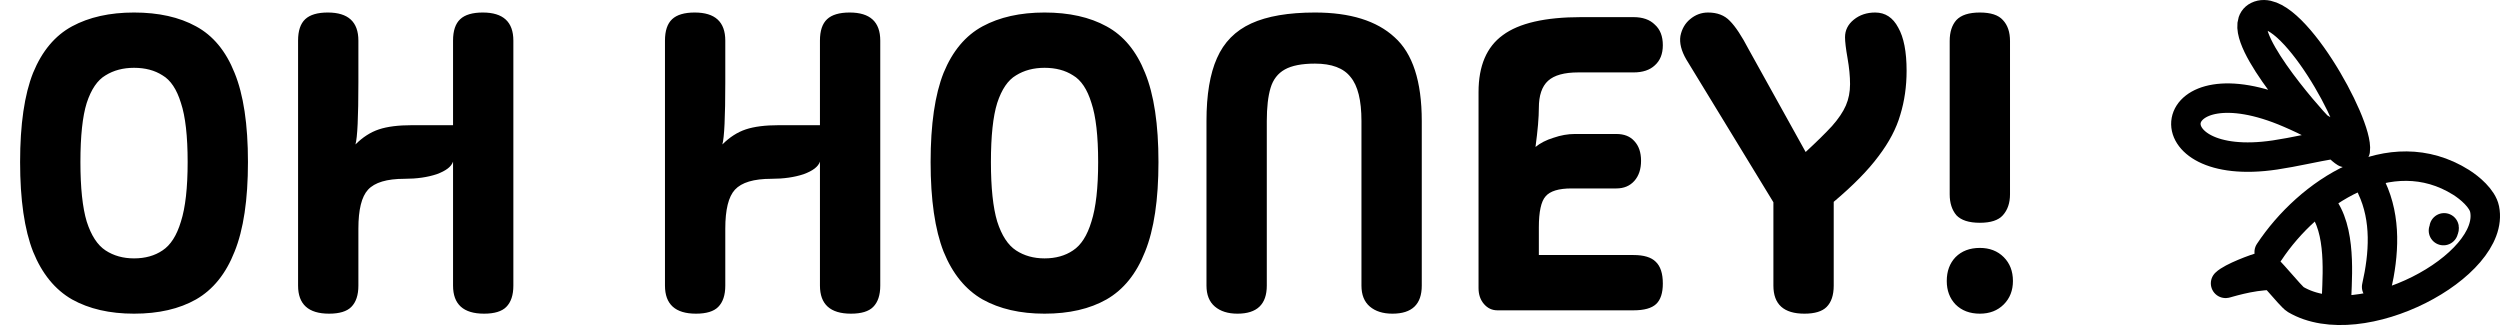
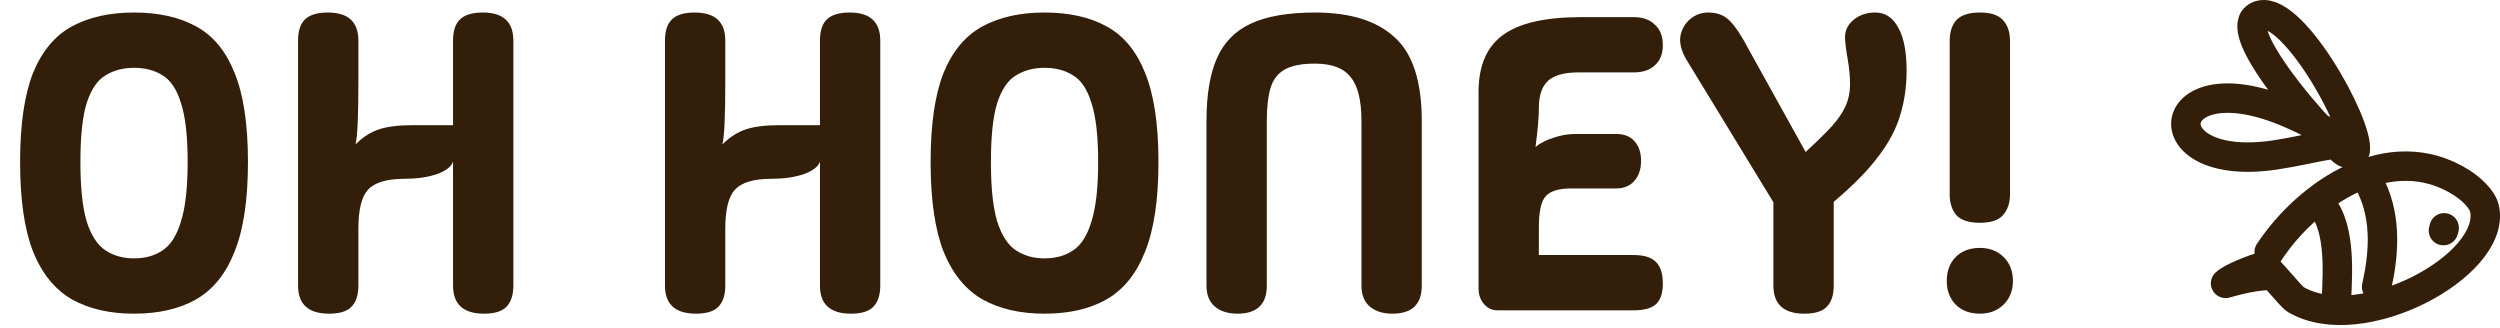
<svg xmlns="http://www.w3.org/2000/svg" width="764" height="100" viewBox="0 0 764 100" fill="none">
-   <path d="M40.96 95.858C33.536 95.858 27.221 94.407 22.016 91.506C16.811 88.519 12.843 83.655 10.112 76.914C7.467 70.173 6.144 61.042 6.144 49.522C6.144 38.002 7.467 28.914 10.112 22.258C12.843 15.602 16.811 10.866 22.016 8.05C27.221 5.234 33.536 3.826 40.96 3.826C48.469 3.826 54.784 5.234 59.904 8.05C65.109 10.866 69.035 15.602 71.68 22.258C74.411 28.914 75.776 38.002 75.776 49.522C75.776 61.042 74.411 70.173 71.68 76.914C69.035 83.655 65.109 88.519 59.904 91.506C54.784 94.407 48.469 95.858 40.96 95.858ZM40.96 78.962C44.373 78.962 47.275 78.151 49.664 76.53C52.139 74.909 54.016 71.965 55.296 67.698C56.661 63.431 57.344 57.373 57.344 49.522C57.344 41.586 56.661 35.57 55.296 31.474C54.016 27.293 52.139 24.477 49.664 23.026C47.275 21.49 44.373 20.722 40.96 20.722C37.632 20.722 34.731 21.49 32.256 23.026C29.781 24.477 27.861 27.293 26.496 31.474C25.216 35.57 24.576 41.586 24.576 49.522C24.576 57.373 25.216 63.431 26.496 67.698C27.861 71.965 29.781 74.909 32.256 76.53C34.731 78.151 37.632 78.962 40.96 78.962ZM100.563 95.858C94.248 95.858 91.091 92.999 91.091 87.282V12.402C91.091 9.415 91.816 7.239 93.267 5.874C94.718 4.509 97.022 3.826 100.179 3.826C106.408 3.826 109.523 6.685 109.523 12.402V25.202C109.523 35.783 109.224 42.098 108.627 44.146C110.846 41.927 113.235 40.391 115.795 39.538C118.355 38.685 121.726 38.258 125.907 38.258H138.451V12.402C138.451 9.415 139.176 7.239 140.627 5.874C142.078 4.509 144.382 3.826 147.539 3.826C153.768 3.826 156.883 6.685 156.883 12.402V87.282C156.883 90.183 156.158 92.359 154.707 93.81C153.342 95.175 151.08 95.858 147.923 95.858C141.608 95.858 138.451 92.999 138.451 87.282V49.394C137.939 50.93 136.275 52.21 133.459 53.234C130.643 54.173 127.358 54.642 123.603 54.642C118.227 54.642 114.515 55.751 112.467 57.97C110.504 60.103 109.523 64.071 109.523 69.874V87.282C109.523 90.183 108.798 92.359 107.347 93.81C105.982 95.175 103.72 95.858 100.563 95.858ZM212.688 95.858C206.373 95.858 203.216 92.999 203.216 87.282V12.402C203.216 9.415 203.941 7.239 205.392 5.874C206.843 4.509 209.147 3.826 212.304 3.826C218.533 3.826 221.648 6.685 221.648 12.402V25.202C221.648 35.783 221.349 42.098 220.752 44.146C222.971 41.927 225.36 40.391 227.92 39.538C230.48 38.685 233.851 38.258 238.032 38.258H250.576V12.402C250.576 9.415 251.301 7.239 252.752 5.874C254.203 4.509 256.507 3.826 259.664 3.826C265.893 3.826 269.008 6.685 269.008 12.402V87.282C269.008 90.183 268.283 92.359 266.832 93.81C265.467 95.175 263.205 95.858 260.048 95.858C253.733 95.858 250.576 92.999 250.576 87.282V49.394C250.064 50.93 248.4 52.21 245.584 53.234C242.768 54.173 239.483 54.642 235.728 54.642C230.352 54.642 226.64 55.751 224.592 57.97C222.629 60.103 221.648 64.071 221.648 69.874V87.282C221.648 90.183 220.923 92.359 219.472 93.81C218.107 95.175 215.845 95.858 212.688 95.858ZM319.21 95.858C311.786 95.858 305.471 94.407 300.266 91.506C295.061 88.519 291.093 83.655 288.362 76.914C285.717 70.173 284.394 61.042 284.394 49.522C284.394 38.002 285.717 28.914 288.362 22.258C291.093 15.602 295.061 10.866 300.266 8.05C305.471 5.234 311.786 3.826 319.21 3.826C326.719 3.826 333.034 5.234 338.154 8.05C343.359 10.866 347.285 15.602 349.93 22.258C352.661 28.914 354.026 38.002 354.026 49.522C354.026 61.042 352.661 70.173 349.93 76.914C347.285 83.655 343.359 88.519 338.154 91.506C333.034 94.407 326.719 95.858 319.21 95.858ZM319.21 78.962C322.623 78.962 325.525 78.151 327.914 76.53C330.389 74.909 332.266 71.965 333.546 67.698C334.911 63.431 335.594 57.373 335.594 49.522C335.594 41.586 334.911 35.57 333.546 31.474C332.266 27.293 330.389 24.477 327.914 23.026C325.525 21.49 322.623 20.722 319.21 20.722C315.882 20.722 312.981 21.49 310.506 23.026C308.031 24.477 306.111 27.293 304.746 31.474C303.466 35.57 302.826 41.586 302.826 49.522C302.826 57.373 303.466 63.431 304.746 67.698C306.111 71.965 308.031 74.909 310.506 76.53C312.981 78.151 315.882 78.962 319.21 78.962ZM387.133 87.282C387.133 92.999 384.146 95.858 378.173 95.858C375.272 95.858 372.968 95.133 371.261 93.682C369.554 92.231 368.701 90.098 368.701 87.282V36.978C368.701 28.957 369.768 22.557 371.901 17.778C374.034 12.914 377.533 9.373 382.397 7.154C387.261 4.935 393.746 3.826 401.853 3.826C412.605 3.826 420.712 6.343 426.173 11.378C431.72 16.327 434.493 24.861 434.493 36.978V87.282C434.493 92.999 431.506 95.858 425.533 95.858C422.632 95.858 420.328 95.133 418.621 93.682C416.914 92.231 416.061 90.098 416.061 87.282V36.978C416.061 30.663 414.952 26.183 412.733 23.538C410.6 20.807 406.973 19.442 401.853 19.442C397.842 19.442 394.77 20.039 392.637 21.234C390.504 22.429 389.053 24.306 388.285 26.866C387.517 29.426 387.133 32.797 387.133 36.978V87.282ZM457.601 94.834C455.98 94.834 454.614 94.194 453.505 92.914C452.396 91.634 451.841 90.013 451.841 88.05V28.146C451.841 20.125 454.316 14.322 459.265 10.738C464.214 7.069 472.193 5.234 483.201 5.234H499.201C502.017 5.234 504.193 6.002 505.729 7.538C507.35 8.989 508.161 11.079 508.161 13.81C508.161 16.455 507.35 18.503 505.729 19.954C504.193 21.405 502.017 22.13 499.201 22.13H482.305C478.038 22.13 474.966 22.983 473.089 24.69C471.212 26.397 470.273 29.17 470.273 33.01C470.273 34.375 470.188 36.082 470.017 38.13C469.846 40.093 469.59 42.354 469.249 44.914C470.7 43.719 472.534 42.781 474.753 42.098C476.972 41.33 479.148 40.946 481.281 40.946H493.953C496.342 40.946 498.177 41.671 499.457 43.122C500.822 44.573 501.505 46.578 501.505 49.138C501.505 51.698 500.822 53.746 499.457 55.282C498.092 56.818 496.257 57.586 493.953 57.586H480.257C476.332 57.586 473.686 58.397 472.321 60.018C470.956 61.554 470.273 64.711 470.273 69.49V77.938H499.201C502.358 77.938 504.62 78.621 505.985 79.986C507.436 81.351 508.161 83.57 508.161 86.642C508.161 89.543 507.478 91.634 506.113 92.914C504.748 94.194 502.444 94.834 499.201 94.834H457.601ZM551.424 95.858C545.109 95.858 541.952 92.999 541.952 87.282V61.81L515.328 18.162C513.792 15.517 513.195 13.127 513.536 10.994C513.963 8.861 514.944 7.154 516.48 5.874C518.101 4.509 519.936 3.826 521.984 3.826C524.8 3.826 527.019 4.679 528.64 6.386C530.347 8.093 532.267 10.994 534.4 15.09L551.808 46.45C555.221 43.293 557.909 40.647 559.872 38.514C561.835 36.295 563.243 34.205 564.096 32.242C564.949 30.279 565.376 28.103 565.376 25.714C565.376 23.325 565.12 20.679 564.608 17.778C564.096 14.877 563.84 12.743 563.84 11.378C563.84 9.245 564.736 7.453 566.528 6.002C568.32 4.551 570.496 3.826 573.056 3.826C576.128 3.826 578.475 5.362 580.096 8.434C581.803 11.421 582.656 15.815 582.656 21.618C582.656 26.397 582.016 30.877 580.736 35.058C579.541 39.239 577.323 43.463 574.08 47.73C570.923 51.997 566.357 56.647 560.384 61.682V87.282C560.384 90.183 559.659 92.359 558.208 93.81C556.843 95.175 554.581 95.858 551.424 95.858ZM605.042 68.082C601.714 68.082 599.325 67.314 597.874 65.778C596.509 64.157 595.826 62.023 595.826 59.378V12.53C595.826 9.799 596.509 7.666 597.874 6.13C599.325 4.594 601.714 3.826 605.042 3.826C608.37 3.826 610.717 4.594 612.082 6.13C613.533 7.666 614.258 9.799 614.258 12.53V59.378C614.258 62.023 613.533 64.157 612.082 65.778C610.717 67.314 608.37 68.082 605.042 68.082ZM605.042 95.858C601.97 95.858 599.495 94.919 597.618 93.042C595.826 91.165 594.93 88.775 594.93 85.874C594.93 82.887 595.826 80.455 597.618 78.578C599.495 76.701 601.97 75.762 605.042 75.762C608.029 75.762 610.461 76.701 612.338 78.578C614.215 80.455 615.154 82.887 615.154 85.874C615.154 88.775 614.215 91.165 612.338 93.042C610.461 94.919 608.029 95.858 605.042 95.858Z" fill="black" />
-   <path d="M693.462 77.023C705.467 58.886 730.438 42.158 752.073 55.705C754.768 57.392 758.638 60.663 759.296 63.904C762.804 81.168 721.535 103.324 701.518 91.508C700.064 90.649 692.579 81.203 691.797 81.395C689.298 82.01 681.967 84.78 680.13 86.588C679.956 86.759 687.517 84.128 694.297 84.128" stroke="black" stroke-width="9" stroke-linecap="round" stroke-linejoin="round" />
-   <path d="M710.446 63.987C715.852 72.307 713.997 87.219 713.997 93.181" stroke="black" stroke-width="9" stroke-linecap="round" stroke-linejoin="round" />
-   <path d="M724.778 57.378C729.308 66.976 728.541 77.769 726.296 87.672" stroke="black" stroke-width="9" stroke-linecap="round" stroke-linejoin="round" />
-   <path d="M746.929 69.623C746.975 69.911 746.788 70.188 746.717 70.471" stroke="black" stroke-width="9" stroke-linecap="round" stroke-linejoin="round" />
-   <path d="M719.774 45.971C720.89 37.9 699.692 0.075 689.929 4.928C681.711 9.014 705.563 36.001 708.618 39.038C711.185 41.59 718.608 49.2 716.984 45.971C714.602 41.231 704.12 36.515 699.692 34.601C660.537 17.674 656.076 53.197 695.23 47.358C701.221 46.465 707.202 45.004 713.08 44.03" stroke="black" stroke-width="9" stroke-linecap="round" stroke-linejoin="round" />
+   <path d="M40.96 95.858C33.536 95.858 27.221 94.407 22.016 91.506C16.811 88.519 12.843 83.655 10.112 76.914C7.467 70.173 6.144 61.042 6.144 49.522C6.144 38.002 7.467 28.914 10.112 22.258C12.843 15.602 16.811 10.866 22.016 8.05C27.221 5.234 33.536 3.826 40.96 3.826C48.469 3.826 54.784 5.234 59.904 8.05C65.109 10.866 69.035 15.602 71.68 22.258C74.411 28.914 75.776 38.002 75.776 49.522C75.776 61.042 74.411 70.173 71.68 76.914C69.035 83.655 65.109 88.519 59.904 91.506C54.784 94.407 48.469 95.858 40.96 95.858ZM40.96 78.962C44.373 78.962 47.275 78.151 49.664 76.53C52.139 74.909 54.016 71.965 55.296 67.698C56.661 63.431 57.344 57.373 57.344 49.522C57.344 41.586 56.661 35.57 55.296 31.474C54.016 27.293 52.139 24.477 49.664 23.026C47.275 21.49 44.373 20.722 40.96 20.722C37.632 20.722 34.731 21.49 32.256 23.026C29.781 24.477 27.861 27.293 26.496 31.474C25.216 35.57 24.576 41.586 24.576 49.522C24.576 57.373 25.216 63.431 26.496 67.698C27.861 71.965 29.781 74.909 32.256 76.53C34.731 78.151 37.632 78.962 40.96 78.962ZM100.563 95.858C94.248 95.858 91.091 92.999 91.091 87.282V12.402C91.091 9.415 91.816 7.239 93.267 5.874C94.718 4.509 97.022 3.826 100.179 3.826C106.408 3.826 109.523 6.685 109.523 12.402V25.202C109.523 35.783 109.224 42.098 108.627 44.146C110.846 41.927 113.235 40.391 115.795 39.538C118.355 38.685 121.726 38.258 125.907 38.258H138.451V12.402C138.451 9.415 139.176 7.239 140.627 5.874C142.078 4.509 144.382 3.826 147.539 3.826C153.768 3.826 156.883 6.685 156.883 12.402V87.282C156.883 90.183 156.158 92.359 154.707 93.81C153.342 95.175 151.08 95.858 147.923 95.858C141.608 95.858 138.451 92.999 138.451 87.282V49.394C137.939 50.93 136.275 52.21 133.459 53.234C130.643 54.173 127.358 54.642 123.603 54.642C118.227 54.642 114.515 55.751 112.467 57.97C110.504 60.103 109.523 64.071 109.523 69.874V87.282C109.523 90.183 108.798 92.359 107.347 93.81C105.982 95.175 103.72 95.858 100.563 95.858ZM212.688 95.858C206.373 95.858 203.216 92.999 203.216 87.282V12.402C203.216 9.415 203.941 7.239 205.392 5.874C206.843 4.509 209.147 3.826 212.304 3.826C218.533 3.826 221.648 6.685 221.648 12.402V25.202C221.648 35.783 221.349 42.098 220.752 44.146C222.971 41.927 225.36 40.391 227.92 39.538C230.48 38.685 233.851 38.258 238.032 38.258H250.576V12.402C250.576 9.415 251.301 7.239 252.752 5.874C254.203 4.509 256.507 3.826 259.664 3.826C265.893 3.826 269.008 6.685 269.008 12.402V87.282C269.008 90.183 268.283 92.359 266.832 93.81C265.467 95.175 263.205 95.858 260.048 95.858C253.733 95.858 250.576 92.999 250.576 87.282V49.394C250.064 50.93 248.4 52.21 245.584 53.234C242.768 54.173 239.483 54.642 235.728 54.642C230.352 54.642 226.64 55.751 224.592 57.97C222.629 60.103 221.648 64.071 221.648 69.874V87.282C221.648 90.183 220.923 92.359 219.472 93.81C218.107 95.175 215.845 95.858 212.688 95.858ZM319.21 95.858C311.786 95.858 305.471 94.407 300.266 91.506C295.061 88.519 291.093 83.655 288.362 76.914C285.717 70.173 284.394 61.042 284.394 49.522C284.394 38.002 285.717 28.914 288.362 22.258C291.093 15.602 295.061 10.866 300.266 8.05C305.471 5.234 311.786 3.826 319.21 3.826C326.719 3.826 333.034 5.234 338.154 8.05C343.359 10.866 347.285 15.602 349.93 22.258C352.661 28.914 354.026 38.002 354.026 49.522C354.026 61.042 352.661 70.173 349.93 76.914C347.285 83.655 343.359 88.519 338.154 91.506C333.034 94.407 326.719 95.858 319.21 95.858ZM319.21 78.962C322.623 78.962 325.525 78.151 327.914 76.53C330.389 74.909 332.266 71.965 333.546 67.698C334.911 63.431 335.594 57.373 335.594 49.522C335.594 41.586 334.911 35.57 333.546 31.474C332.266 27.293 330.389 24.477 327.914 23.026C325.525 21.49 322.623 20.722 319.21 20.722C315.882 20.722 312.981 21.49 310.506 23.026C308.031 24.477 306.111 27.293 304.746 31.474C303.466 35.57 302.826 41.586 302.826 49.522C302.826 57.373 303.466 63.431 304.746 67.698C306.111 71.965 308.031 74.909 310.506 76.53C312.981 78.151 315.882 78.962 319.21 78.962ZM387.133 87.282C387.133 92.999 384.146 95.858 378.173 95.858C375.272 95.858 372.968 95.133 371.261 93.682C369.554 92.231 368.701 90.098 368.701 87.282V36.978C368.701 28.957 369.768 22.557 371.901 17.778C374.034 12.914 377.533 9.373 382.397 7.154C387.261 4.935 393.746 3.826 401.853 3.826C412.605 3.826 420.712 6.343 426.173 11.378C431.72 16.327 434.493 24.861 434.493 36.978V87.282C434.493 92.999 431.506 95.858 425.533 95.858C422.632 95.858 420.328 95.133 418.621 93.682C416.914 92.231 416.061 90.098 416.061 87.282V36.978C416.061 30.663 414.952 26.183 412.733 23.538C410.6 20.807 406.973 19.442 401.853 19.442C397.842 19.442 394.77 20.039 392.637 21.234C390.504 22.429 389.053 24.306 388.285 26.866C387.517 29.426 387.133 32.797 387.133 36.978V87.282ZM457.601 94.834C455.98 94.834 454.614 94.194 453.505 92.914C452.396 91.634 451.841 90.013 451.841 88.05V28.146C451.841 20.125 454.316 14.322 459.265 10.738C464.214 7.069 472.193 5.234 483.201 5.234H499.201C502.017 5.234 504.193 6.002 505.729 7.538C507.35 8.989 508.161 11.079 508.161 13.81C508.161 16.455 507.35 18.503 505.729 19.954C504.193 21.405 502.017 22.13 499.201 22.13H482.305C478.038 22.13 474.966 22.983 473.089 24.69C471.212 26.397 470.273 29.17 470.273 33.01C470.273 34.375 470.188 36.082 470.017 38.13C469.846 40.093 469.59 42.354 469.249 44.914C470.7 43.719 472.534 42.781 474.753 42.098C476.972 41.33 479.148 40.946 481.281 40.946H493.953C496.342 40.946 498.177 41.671 499.457 43.122C500.822 44.573 501.505 46.578 501.505 49.138C501.505 51.698 500.822 53.746 499.457 55.282C498.092 56.818 496.257 57.586 493.953 57.586H480.257C476.332 57.586 473.686 58.397 472.321 60.018C470.956 61.554 470.273 64.711 470.273 69.49V77.938H499.201C502.358 77.938 504.62 78.621 505.985 79.986C507.436 81.351 508.161 83.57 508.161 86.642C508.161 89.543 507.478 91.634 506.113 92.914C504.748 94.194 502.444 94.834 499.201 94.834H457.601ZM551.424 95.858C545.109 95.858 541.952 92.999 541.952 87.282V61.81L515.328 18.162C513.792 15.517 513.195 13.127 513.536 10.994C513.963 8.861 514.944 7.154 516.48 5.874C518.101 4.509 519.936 3.826 521.984 3.826C524.8 3.826 527.019 4.679 528.64 6.386C530.347 8.093 532.267 10.994 534.4 15.09L551.808 46.45C555.221 43.293 557.909 40.647 559.872 38.514C561.835 36.295 563.243 34.205 564.096 32.242C564.949 30.279 565.376 28.103 565.376 25.714C565.376 23.325 565.12 20.679 564.608 17.778C564.096 14.877 563.84 12.743 563.84 11.378C563.84 9.245 564.736 7.453 566.528 6.002C568.32 4.551 570.496 3.826 573.056 3.826C576.128 3.826 578.475 5.362 580.096 8.434C581.803 11.421 582.656 15.815 582.656 21.618C582.656 26.397 582.016 30.877 580.736 35.058C579.541 39.239 577.323 43.463 574.08 47.73C570.923 51.997 566.357 56.647 560.384 61.682V87.282C560.384 90.183 559.659 92.359 558.208 93.81C556.843 95.175 554.581 95.858 551.424 95.858ZM605.042 68.082C601.714 68.082 599.325 67.314 597.874 65.778C596.509 64.157 595.826 62.023 595.826 59.378V12.53C595.826 9.799 596.509 7.666 597.874 6.13C599.325 4.594 601.714 3.826 605.042 3.826C608.37 3.826 610.717 4.594 612.082 6.13C613.533 7.666 614.258 9.799 614.258 12.53V59.378C614.258 62.023 613.533 64.157 612.082 65.778C610.717 67.314 608.37 68.082 605.042 68.082ZM605.042 95.858C601.97 95.858 599.495 94.919 597.618 93.042C595.826 91.165 594.93 88.775 594.93 85.874C594.93 82.887 595.826 80.455 597.618 78.578C599.495 76.701 601.97 75.762 605.042 75.762C608.029 75.762 610.461 76.701 612.338 78.578C614.215 80.455 615.154 82.887 615.154 85.874C615.154 88.775 614.215 91.165 612.338 93.042C610.461 94.919 608.029 95.858 605.042 95.858Z" fill="#321E09" />
+   <path d="M693.462 77.023C705.467 58.886 730.438 42.158 752.073 55.705C754.768 57.392 758.638 60.663 759.296 63.904C762.804 81.168 721.535 103.324 701.518 91.508C700.064 90.649 692.579 81.203 691.797 81.395C689.298 82.01 681.967 84.78 680.13 86.588C679.956 86.759 687.517 84.128 694.297 84.128" stroke="#321E09" stroke-width="9" stroke-linecap="round" stroke-linejoin="round" />
+   <path d="M710.446 63.987C715.852 72.307 713.997 87.219 713.997 93.181" stroke="#321E09" stroke-width="9" stroke-linecap="round" stroke-linejoin="round" />
+   <path d="M724.778 57.378C729.308 66.976 728.541 77.769 726.296 87.672" stroke="#321E09" stroke-width="9" stroke-linecap="round" stroke-linejoin="round" />
+   <path d="M746.929 69.623C746.975 69.911 746.788 70.188 746.717 70.471" stroke="#321E09" stroke-width="9" stroke-linecap="round" stroke-linejoin="round" />
+   <path d="M719.774 45.971C720.89 37.9 699.692 0.075 689.929 4.928C681.711 9.014 705.563 36.001 708.618 39.038C711.185 41.59 718.608 49.2 716.984 45.971C714.602 41.231 704.12 36.515 699.692 34.601C660.537 17.674 656.076 53.197 695.23 47.358C701.221 46.465 707.202 45.004 713.08 44.03" stroke="#321E09" stroke-width="9" stroke-linecap="round" stroke-linejoin="round" />
</svg>
